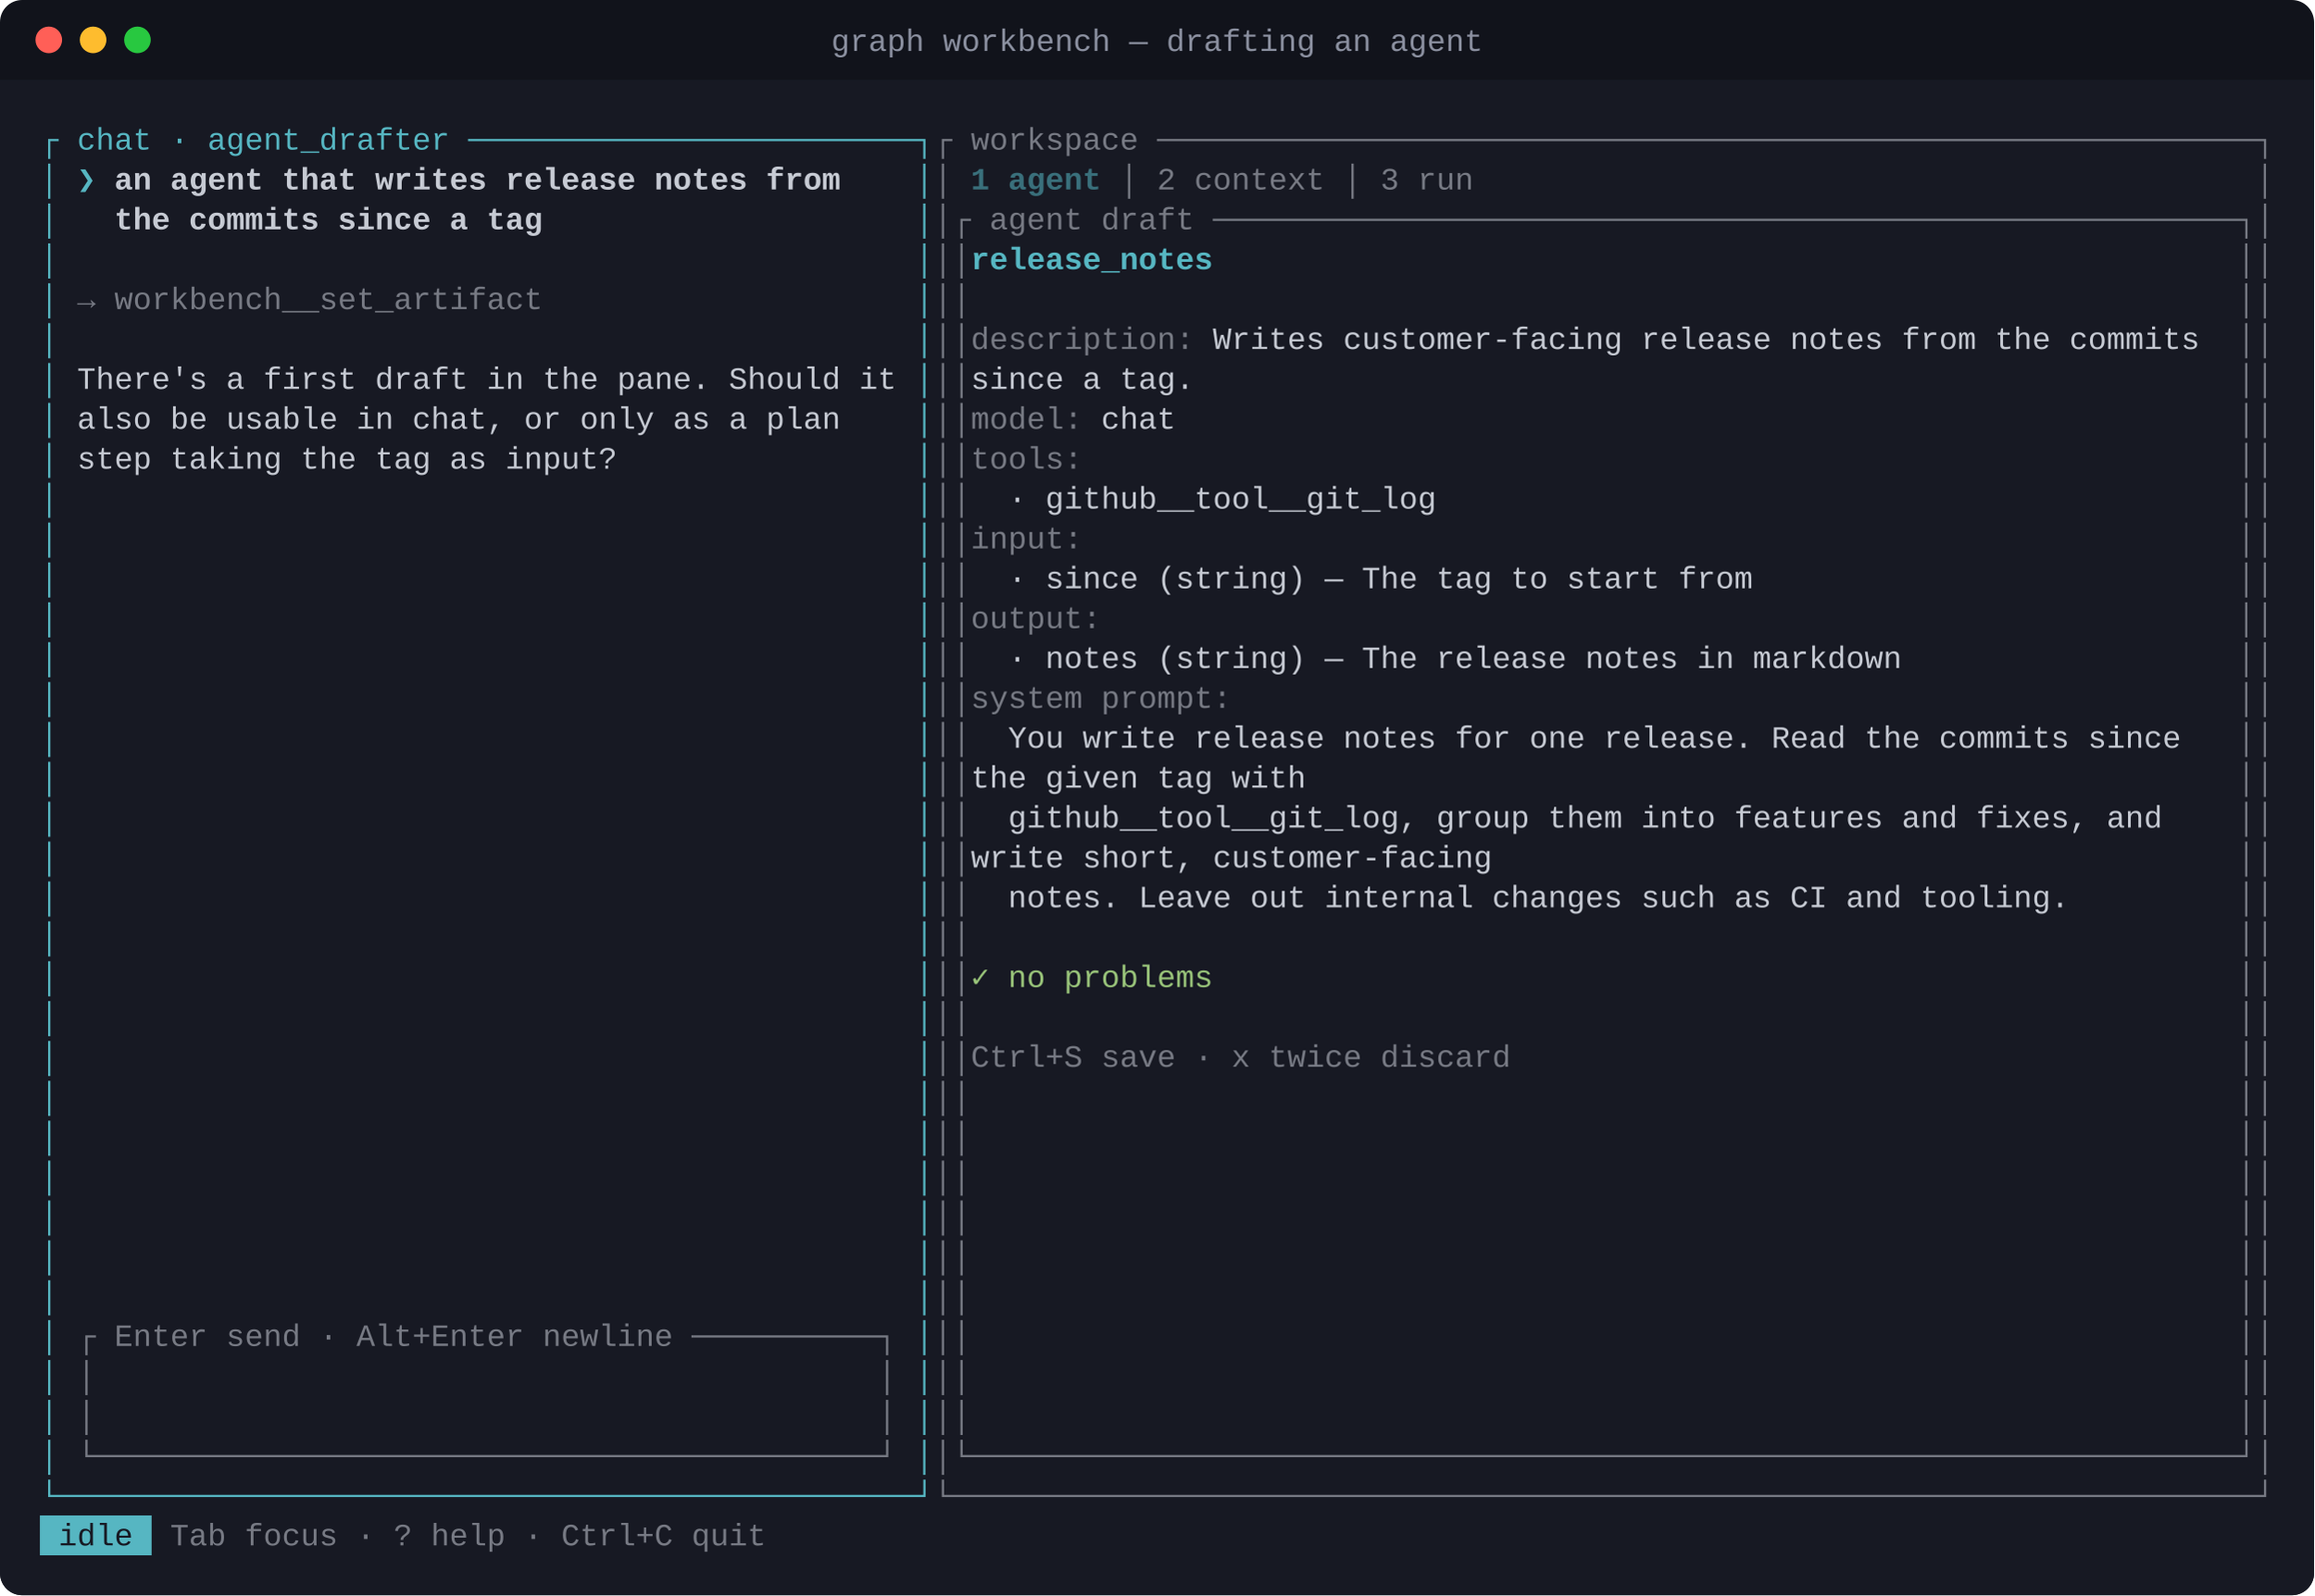
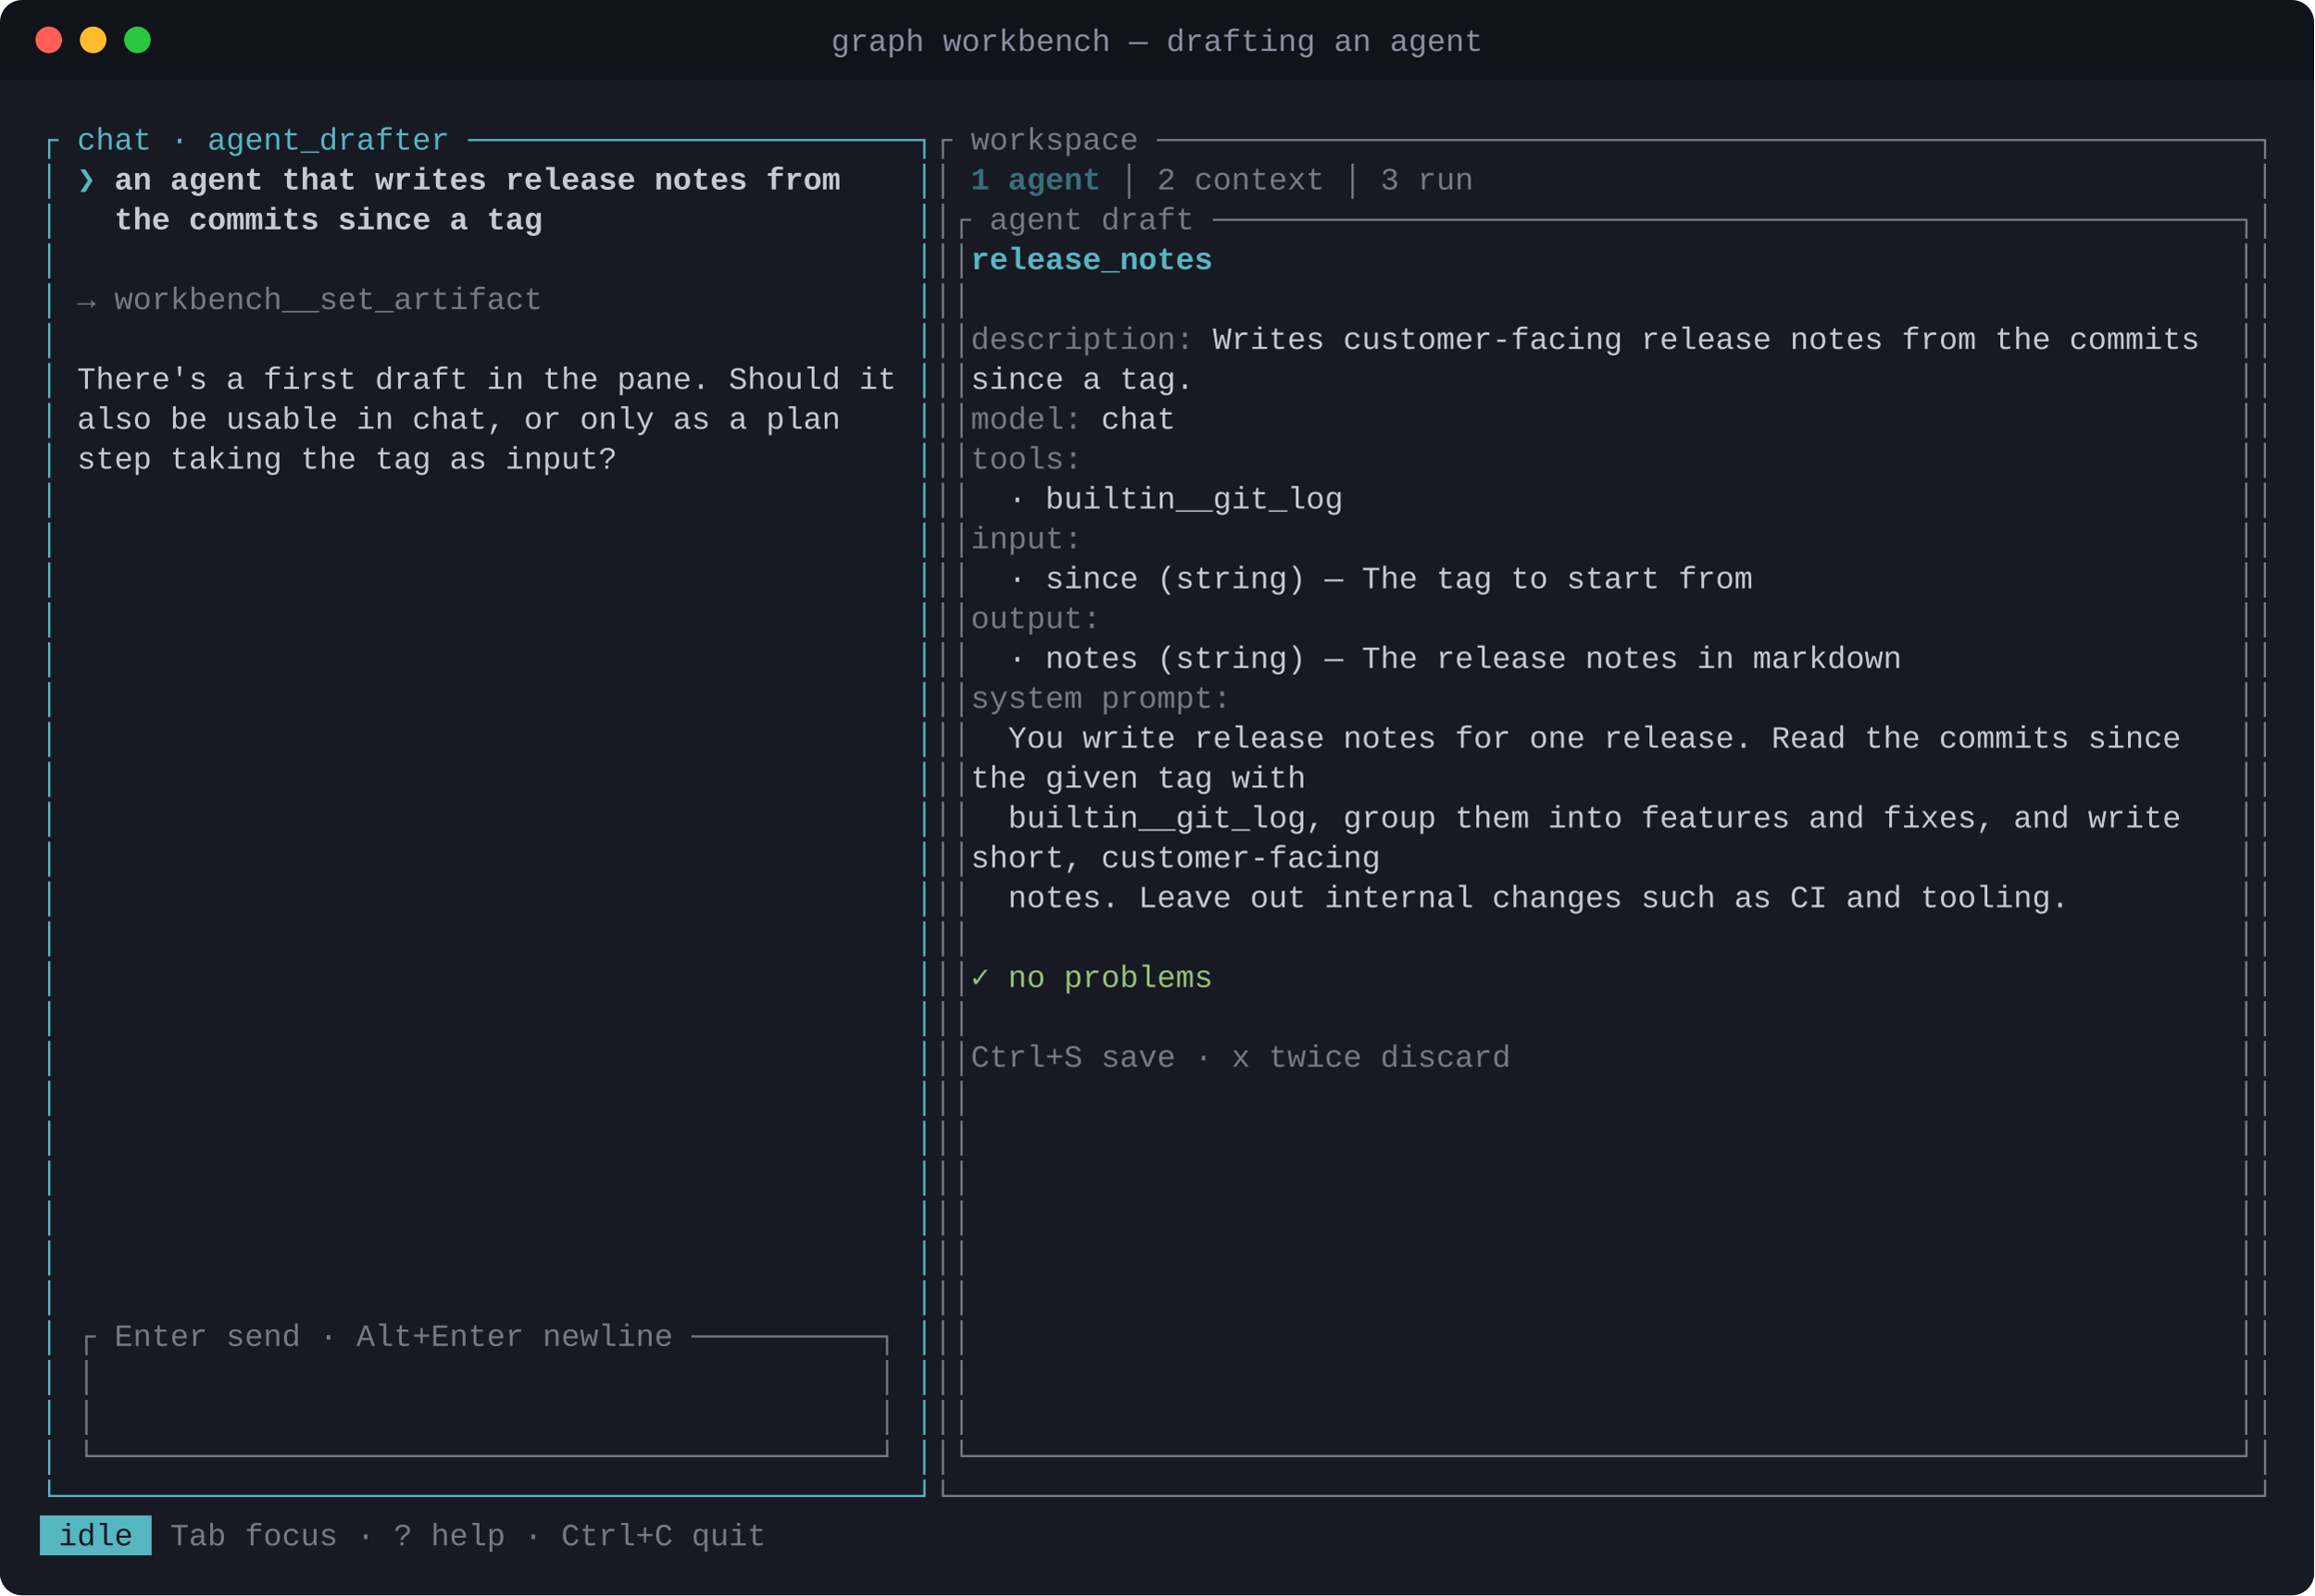
<svg xmlns="http://www.w3.org/2000/svg" width="1044" height="720" viewBox="0 0 1044 720" xml:space="preserve" font-family="ui-monospace, SFMono-Regular, Menlo, Consolas, 'Liberation Mono', monospace" font-size="14px">
  <rect width="1044" height="720" rx="10" fill="#11131b" />
  <rect y="36" width="1044" height="674" fill="#171923" />
  <rect y="700" width="1044" height="20" rx="10" fill="#171923" />
  <circle cx="22" cy="18" r="6" fill="#ff5f57" />
  <circle cx="42" cy="18" r="6" fill="#febc2e" />
  <circle cx="62" cy="18" r="6" fill="#28c840" />
  <text x="522" y="23" fill="#8b90a0" text-anchor="middle">graph workbench — drafting an agent</text>
  <rect x="18.0" y="684.0" width="50.4" height="18" fill="#56b6c2" />
  <text x="18.0" y="67.5" textLength="8.4" lengthAdjust="spacingAndGlyphs" fill="#56b6c2">┌</text>
  <text x="34.8" y="67.5" textLength="33.6" lengthAdjust="spacingAndGlyphs" fill="#56b6c2">chat</text>
  <text x="76.8" y="67.5" textLength="8.4" lengthAdjust="spacingAndGlyphs" fill="#56b6c2">·</text>
  <text x="93.6" y="67.5" textLength="109.2" lengthAdjust="spacingAndGlyphs" fill="#56b6c2">agent_drafter</text>
  <text x="211.2" y="67.5" textLength="210.0" lengthAdjust="spacingAndGlyphs" fill="#56b6c2">────────────────────────┐</text>
  <text x="421.2" y="67.5" textLength="8.4" lengthAdjust="spacingAndGlyphs" fill="#c6cad3" opacity="0.55">┌</text>
  <text x="438.0" y="67.5" textLength="75.6" lengthAdjust="spacingAndGlyphs" fill="#c6cad3" opacity="0.55">workspace</text>
  <text x="522.0" y="67.5" textLength="504.0" lengthAdjust="spacingAndGlyphs" fill="#c6cad3" opacity="0.55">───────────────────────────────────────────────────────────┐</text>
  <text x="18.0" y="85.5" textLength="8.4" lengthAdjust="spacingAndGlyphs" fill="#56b6c2">│</text>
  <text x="34.8" y="85.5" textLength="8.4" lengthAdjust="spacingAndGlyphs" fill="#56b6c2">❯</text>
  <text x="51.6" y="85.5" textLength="16.8" lengthAdjust="spacingAndGlyphs" fill="#c6cad3" font-weight="600">an</text>
  <text x="76.8" y="85.5" textLength="42.0" lengthAdjust="spacingAndGlyphs" fill="#c6cad3" font-weight="600">agent</text>
  <text x="127.2" y="85.5" textLength="33.6" lengthAdjust="spacingAndGlyphs" fill="#c6cad3" font-weight="600">that</text>
  <text x="169.2" y="85.5" textLength="50.4" lengthAdjust="spacingAndGlyphs" fill="#c6cad3" font-weight="600">writes</text>
  <text x="228.0" y="85.5" textLength="58.8" lengthAdjust="spacingAndGlyphs" fill="#c6cad3" font-weight="600">release</text>
  <text x="295.2" y="85.5" textLength="42.0" lengthAdjust="spacingAndGlyphs" fill="#c6cad3" font-weight="600">notes</text>
  <text x="345.6" y="85.5" textLength="33.6" lengthAdjust="spacingAndGlyphs" fill="#c6cad3" font-weight="600">from</text>
  <text x="412.8" y="85.5" textLength="8.4" lengthAdjust="spacingAndGlyphs" fill="#56b6c2">│</text>
  <text x="421.2" y="85.5" textLength="8.4" lengthAdjust="spacingAndGlyphs" fill="#c6cad3" opacity="0.55">│</text>
  <text x="438.0" y="85.5" textLength="8.4" lengthAdjust="spacingAndGlyphs" fill="#56b6c2" font-weight="600" opacity="0.55">1</text>
  <text x="454.8" y="85.5" textLength="42.0" lengthAdjust="spacingAndGlyphs" fill="#56b6c2" font-weight="600" opacity="0.55">agent</text>
  <text x="505.2" y="85.5" textLength="8.4" lengthAdjust="spacingAndGlyphs" fill="#c6cad3" opacity="0.55">│</text>
  <text x="522.0" y="85.5" textLength="8.4" lengthAdjust="spacingAndGlyphs" fill="#c6cad3" opacity="0.55">2</text>
  <text x="538.8" y="85.5" textLength="58.8" lengthAdjust="spacingAndGlyphs" fill="#c6cad3" opacity="0.55">context</text>
  <text x="606.0" y="85.5" textLength="8.4" lengthAdjust="spacingAndGlyphs" fill="#c6cad3" opacity="0.55">│</text>
  <text x="622.8" y="85.5" textLength="8.4" lengthAdjust="spacingAndGlyphs" fill="#c6cad3" opacity="0.55">3</text>
  <text x="639.6" y="85.5" textLength="25.2" lengthAdjust="spacingAndGlyphs" fill="#c6cad3" opacity="0.55">run</text>
  <text x="1017.6" y="85.5" textLength="8.4" lengthAdjust="spacingAndGlyphs" fill="#c6cad3" opacity="0.55">│</text>
  <text x="18.0" y="103.5" textLength="8.4" lengthAdjust="spacingAndGlyphs" fill="#56b6c2">│</text>
  <text x="51.6" y="103.5" textLength="25.2" lengthAdjust="spacingAndGlyphs" fill="#c6cad3" font-weight="600">the</text>
  <text x="85.2" y="103.5" textLength="58.8" lengthAdjust="spacingAndGlyphs" fill="#c6cad3" font-weight="600">commits</text>
  <text x="152.4" y="103.5" textLength="42.0" lengthAdjust="spacingAndGlyphs" fill="#c6cad3" font-weight="600">since</text>
  <text x="202.8" y="103.5" textLength="8.4" lengthAdjust="spacingAndGlyphs" fill="#c6cad3" font-weight="600">a</text>
  <text x="219.6" y="103.5" textLength="25.2" lengthAdjust="spacingAndGlyphs" fill="#c6cad3" font-weight="600">tag</text>
  <text x="412.8" y="103.5" textLength="8.4" lengthAdjust="spacingAndGlyphs" fill="#56b6c2">│</text>
  <text x="421.2" y="103.5" textLength="16.8" lengthAdjust="spacingAndGlyphs" fill="#c6cad3" opacity="0.55">│┌</text>
  <text x="446.4" y="103.5" textLength="42.0" lengthAdjust="spacingAndGlyphs" fill="#c6cad3" opacity="0.55">agent</text>
  <text x="496.8" y="103.5" textLength="42.0" lengthAdjust="spacingAndGlyphs" fill="#c6cad3" opacity="0.55">draft</text>
  <text x="547.2" y="103.5" textLength="478.8" lengthAdjust="spacingAndGlyphs" fill="#c6cad3" opacity="0.55">───────────────────────────────────────────────────────┐│</text>
  <text x="18.0" y="121.5" textLength="8.4" lengthAdjust="spacingAndGlyphs" fill="#56b6c2">│</text>
  <text x="412.8" y="121.5" textLength="8.4" lengthAdjust="spacingAndGlyphs" fill="#56b6c2">│</text>
  <text x="421.2" y="121.5" textLength="16.8" lengthAdjust="spacingAndGlyphs" fill="#c6cad3" opacity="0.55">││</text>
  <text x="438.0" y="121.5" textLength="109.2" lengthAdjust="spacingAndGlyphs" fill="#56b6c2" font-weight="600">release_notes</text>
  <text x="1009.2" y="121.5" textLength="16.8" lengthAdjust="spacingAndGlyphs" fill="#c6cad3" opacity="0.55">││</text>
  <text x="18.0" y="139.5" textLength="8.4" lengthAdjust="spacingAndGlyphs" fill="#56b6c2">│</text>
  <text x="34.8" y="139.5" textLength="8.4" lengthAdjust="spacingAndGlyphs" fill="#c6cad3" opacity="0.55">→</text>
  <text x="51.6" y="139.5" textLength="193.2" lengthAdjust="spacingAndGlyphs" fill="#c6cad3" opacity="0.55">workbench__set_artifact</text>
  <text x="412.8" y="139.5" textLength="8.4" lengthAdjust="spacingAndGlyphs" fill="#56b6c2">│</text>
  <text x="421.2" y="139.5" textLength="16.8" lengthAdjust="spacingAndGlyphs" fill="#c6cad3" opacity="0.55">││</text>
  <text x="1009.2" y="139.5" textLength="16.8" lengthAdjust="spacingAndGlyphs" fill="#c6cad3" opacity="0.55">││</text>
  <text x="18.0" y="157.5" textLength="8.4" lengthAdjust="spacingAndGlyphs" fill="#56b6c2">│</text>
  <text x="412.8" y="157.5" textLength="8.4" lengthAdjust="spacingAndGlyphs" fill="#56b6c2">│</text>
  <text x="421.2" y="157.5" textLength="117.6" lengthAdjust="spacingAndGlyphs" fill="#c6cad3" opacity="0.55">││description:</text>
  <text x="547.2" y="157.5" textLength="50.4" lengthAdjust="spacingAndGlyphs" fill="#c6cad3">Writes</text>
  <text x="606.0" y="157.5" textLength="126.0" lengthAdjust="spacingAndGlyphs" fill="#c6cad3">customer-facing</text>
  <text x="740.4" y="157.5" textLength="58.8" lengthAdjust="spacingAndGlyphs" fill="#c6cad3">release</text>
  <text x="807.6" y="157.5" textLength="42.0" lengthAdjust="spacingAndGlyphs" fill="#c6cad3">notes</text>
  <text x="858.0" y="157.5" textLength="33.6" lengthAdjust="spacingAndGlyphs" fill="#c6cad3">from</text>
  <text x="900.0" y="157.5" textLength="25.2" lengthAdjust="spacingAndGlyphs" fill="#c6cad3">the</text>
  <text x="933.6" y="157.5" textLength="58.8" lengthAdjust="spacingAndGlyphs" fill="#c6cad3">commits</text>
  <text x="1009.2" y="157.5" textLength="16.8" lengthAdjust="spacingAndGlyphs" fill="#c6cad3" opacity="0.55">││</text>
  <text x="18.0" y="175.5" textLength="8.4" lengthAdjust="spacingAndGlyphs" fill="#56b6c2">│</text>
  <text x="34.8" y="175.5" textLength="58.8" lengthAdjust="spacingAndGlyphs" fill="#c6cad3">There's</text>
  <text x="102.0" y="175.5" textLength="8.4" lengthAdjust="spacingAndGlyphs" fill="#c6cad3">a</text>
  <text x="118.8" y="175.5" textLength="42.0" lengthAdjust="spacingAndGlyphs" fill="#c6cad3">first</text>
  <text x="169.2" y="175.5" textLength="42.0" lengthAdjust="spacingAndGlyphs" fill="#c6cad3">draft</text>
  <text x="219.6" y="175.5" textLength="16.8" lengthAdjust="spacingAndGlyphs" fill="#c6cad3">in</text>
  <text x="244.8" y="175.5" textLength="25.2" lengthAdjust="spacingAndGlyphs" fill="#c6cad3">the</text>
  <text x="278.4" y="175.5" textLength="42.0" lengthAdjust="spacingAndGlyphs" fill="#c6cad3">pane.</text>
  <text x="328.8" y="175.5" textLength="50.4" lengthAdjust="spacingAndGlyphs" fill="#c6cad3">Should</text>
  <text x="387.6" y="175.5" textLength="16.8" lengthAdjust="spacingAndGlyphs" fill="#c6cad3">it</text>
  <text x="412.8" y="175.5" textLength="8.4" lengthAdjust="spacingAndGlyphs" fill="#56b6c2">│</text>
  <text x="421.2" y="175.5" textLength="16.8" lengthAdjust="spacingAndGlyphs" fill="#c6cad3" opacity="0.55">││</text>
  <text x="438.0" y="175.5" textLength="42.0" lengthAdjust="spacingAndGlyphs" fill="#c6cad3">since</text>
  <text x="488.4" y="175.5" textLength="8.4" lengthAdjust="spacingAndGlyphs" fill="#c6cad3">a</text>
  <text x="505.2" y="175.5" textLength="33.6" lengthAdjust="spacingAndGlyphs" fill="#c6cad3">tag.</text>
  <text x="1009.2" y="175.5" textLength="16.8" lengthAdjust="spacingAndGlyphs" fill="#c6cad3" opacity="0.55">││</text>
  <text x="18.0" y="193.5" textLength="8.4" lengthAdjust="spacingAndGlyphs" fill="#56b6c2">│</text>
  <text x="34.8" y="193.5" textLength="33.6" lengthAdjust="spacingAndGlyphs" fill="#c6cad3">also</text>
  <text x="76.8" y="193.5" textLength="16.8" lengthAdjust="spacingAndGlyphs" fill="#c6cad3">be</text>
  <text x="102.0" y="193.5" textLength="50.4" lengthAdjust="spacingAndGlyphs" fill="#c6cad3">usable</text>
  <text x="160.8" y="193.5" textLength="16.8" lengthAdjust="spacingAndGlyphs" fill="#c6cad3">in</text>
  <text x="186.0" y="193.5" textLength="42.0" lengthAdjust="spacingAndGlyphs" fill="#c6cad3">chat,</text>
  <text x="236.4" y="193.5" textLength="16.8" lengthAdjust="spacingAndGlyphs" fill="#c6cad3">or</text>
  <text x="261.6" y="193.5" textLength="33.6" lengthAdjust="spacingAndGlyphs" fill="#c6cad3">only</text>
  <text x="303.6" y="193.5" textLength="16.8" lengthAdjust="spacingAndGlyphs" fill="#c6cad3">as</text>
  <text x="328.8" y="193.5" textLength="8.4" lengthAdjust="spacingAndGlyphs" fill="#c6cad3">a</text>
  <text x="345.6" y="193.5" textLength="33.6" lengthAdjust="spacingAndGlyphs" fill="#c6cad3">plan</text>
  <text x="412.8" y="193.5" textLength="8.4" lengthAdjust="spacingAndGlyphs" fill="#56b6c2">│</text>
  <text x="421.2" y="193.5" textLength="67.2" lengthAdjust="spacingAndGlyphs" fill="#c6cad3" opacity="0.55">││model:</text>
  <text x="496.8" y="193.5" textLength="33.6" lengthAdjust="spacingAndGlyphs" fill="#c6cad3">chat</text>
  <text x="1009.2" y="193.5" textLength="16.8" lengthAdjust="spacingAndGlyphs" fill="#c6cad3" opacity="0.55">││</text>
  <text x="18.0" y="211.5" textLength="8.4" lengthAdjust="spacingAndGlyphs" fill="#56b6c2">│</text>
  <text x="34.8" y="211.5" textLength="33.6" lengthAdjust="spacingAndGlyphs" fill="#c6cad3">step</text>
  <text x="76.8" y="211.5" textLength="50.4" lengthAdjust="spacingAndGlyphs" fill="#c6cad3">taking</text>
  <text x="135.6" y="211.5" textLength="25.2" lengthAdjust="spacingAndGlyphs" fill="#c6cad3">the</text>
  <text x="169.2" y="211.5" textLength="25.2" lengthAdjust="spacingAndGlyphs" fill="#c6cad3">tag</text>
  <text x="202.8" y="211.5" textLength="16.8" lengthAdjust="spacingAndGlyphs" fill="#c6cad3">as</text>
  <text x="228.0" y="211.5" textLength="50.4" lengthAdjust="spacingAndGlyphs" fill="#c6cad3">input?</text>
  <text x="412.8" y="211.5" textLength="8.4" lengthAdjust="spacingAndGlyphs" fill="#56b6c2">│</text>
  <text x="421.2" y="211.5" textLength="67.2" lengthAdjust="spacingAndGlyphs" fill="#c6cad3" opacity="0.55">││tools:</text>
  <text x="1009.2" y="211.5" textLength="16.8" lengthAdjust="spacingAndGlyphs" fill="#c6cad3" opacity="0.55">││</text>
  <text x="18.0" y="229.5" textLength="8.4" lengthAdjust="spacingAndGlyphs" fill="#56b6c2">│</text>
  <text x="412.8" y="229.5" textLength="8.4" lengthAdjust="spacingAndGlyphs" fill="#56b6c2">│</text>
  <text x="421.2" y="229.5" textLength="16.8" lengthAdjust="spacingAndGlyphs" fill="#c6cad3" opacity="0.55">││</text>
  <text x="454.8" y="229.5" textLength="8.4" lengthAdjust="spacingAndGlyphs" fill="#c6cad3">·</text>
-   <text x="471.6" y="229.5" textLength="176.4" lengthAdjust="spacingAndGlyphs" fill="#c6cad3">github__tool__git_log</text>
+   <text x="471.6" y="229.5" textLength="134.4" lengthAdjust="spacingAndGlyphs" fill="#c6cad3">builtin__git_log</text>
  <text x="1009.2" y="229.5" textLength="16.8" lengthAdjust="spacingAndGlyphs" fill="#c6cad3" opacity="0.55">││</text>
  <text x="18.0" y="247.5" textLength="8.4" lengthAdjust="spacingAndGlyphs" fill="#56b6c2">│</text>
  <text x="412.8" y="247.5" textLength="8.4" lengthAdjust="spacingAndGlyphs" fill="#56b6c2">│</text>
  <text x="421.2" y="247.5" textLength="67.2" lengthAdjust="spacingAndGlyphs" fill="#c6cad3" opacity="0.55">││input:</text>
  <text x="1009.2" y="247.5" textLength="16.8" lengthAdjust="spacingAndGlyphs" fill="#c6cad3" opacity="0.55">││</text>
  <text x="18.0" y="265.5" textLength="8.4" lengthAdjust="spacingAndGlyphs" fill="#56b6c2">│</text>
  <text x="412.8" y="265.5" textLength="8.4" lengthAdjust="spacingAndGlyphs" fill="#56b6c2">│</text>
  <text x="421.2" y="265.5" textLength="16.8" lengthAdjust="spacingAndGlyphs" fill="#c6cad3" opacity="0.55">││</text>
  <text x="454.8" y="265.5" textLength="8.4" lengthAdjust="spacingAndGlyphs" fill="#c6cad3">·</text>
  <text x="471.6" y="265.5" textLength="42.0" lengthAdjust="spacingAndGlyphs" fill="#c6cad3">since</text>
  <text x="522.0" y="265.5" textLength="67.2" lengthAdjust="spacingAndGlyphs" fill="#c6cad3">(string)</text>
  <text x="597.6" y="265.5" textLength="8.4" lengthAdjust="spacingAndGlyphs" fill="#c6cad3">—</text>
  <text x="614.4" y="265.5" textLength="25.2" lengthAdjust="spacingAndGlyphs" fill="#c6cad3">The</text>
  <text x="648.0" y="265.5" textLength="25.2" lengthAdjust="spacingAndGlyphs" fill="#c6cad3">tag</text>
  <text x="681.6" y="265.5" textLength="16.8" lengthAdjust="spacingAndGlyphs" fill="#c6cad3">to</text>
  <text x="706.8" y="265.5" textLength="42.0" lengthAdjust="spacingAndGlyphs" fill="#c6cad3">start</text>
  <text x="757.2" y="265.5" textLength="33.6" lengthAdjust="spacingAndGlyphs" fill="#c6cad3">from</text>
  <text x="1009.2" y="265.5" textLength="16.8" lengthAdjust="spacingAndGlyphs" fill="#c6cad3" opacity="0.55">││</text>
  <text x="18.0" y="283.5" textLength="8.4" lengthAdjust="spacingAndGlyphs" fill="#56b6c2">│</text>
  <text x="412.8" y="283.5" textLength="8.4" lengthAdjust="spacingAndGlyphs" fill="#56b6c2">│</text>
  <text x="421.2" y="283.5" textLength="75.6" lengthAdjust="spacingAndGlyphs" fill="#c6cad3" opacity="0.55">││output:</text>
  <text x="1009.2" y="283.5" textLength="16.8" lengthAdjust="spacingAndGlyphs" fill="#c6cad3" opacity="0.55">││</text>
  <text x="18.0" y="301.5" textLength="8.4" lengthAdjust="spacingAndGlyphs" fill="#56b6c2">│</text>
  <text x="412.8" y="301.5" textLength="8.4" lengthAdjust="spacingAndGlyphs" fill="#56b6c2">│</text>
  <text x="421.2" y="301.5" textLength="16.8" lengthAdjust="spacingAndGlyphs" fill="#c6cad3" opacity="0.55">││</text>
  <text x="454.8" y="301.5" textLength="8.4" lengthAdjust="spacingAndGlyphs" fill="#c6cad3">·</text>
  <text x="471.6" y="301.5" textLength="42.0" lengthAdjust="spacingAndGlyphs" fill="#c6cad3">notes</text>
  <text x="522.0" y="301.5" textLength="67.2" lengthAdjust="spacingAndGlyphs" fill="#c6cad3">(string)</text>
  <text x="597.6" y="301.5" textLength="8.4" lengthAdjust="spacingAndGlyphs" fill="#c6cad3">—</text>
  <text x="614.4" y="301.5" textLength="25.2" lengthAdjust="spacingAndGlyphs" fill="#c6cad3">The</text>
  <text x="648.0" y="301.5" textLength="58.8" lengthAdjust="spacingAndGlyphs" fill="#c6cad3">release</text>
  <text x="715.2" y="301.5" textLength="42.0" lengthAdjust="spacingAndGlyphs" fill="#c6cad3">notes</text>
  <text x="765.6" y="301.5" textLength="16.8" lengthAdjust="spacingAndGlyphs" fill="#c6cad3">in</text>
  <text x="790.8" y="301.5" textLength="67.2" lengthAdjust="spacingAndGlyphs" fill="#c6cad3">markdown</text>
  <text x="1009.2" y="301.5" textLength="16.8" lengthAdjust="spacingAndGlyphs" fill="#c6cad3" opacity="0.55">││</text>
  <text x="18.0" y="319.5" textLength="8.4" lengthAdjust="spacingAndGlyphs" fill="#56b6c2">│</text>
  <text x="412.8" y="319.5" textLength="8.4" lengthAdjust="spacingAndGlyphs" fill="#56b6c2">│</text>
  <text x="421.2" y="319.5" textLength="67.2" lengthAdjust="spacingAndGlyphs" fill="#c6cad3" opacity="0.55">││system</text>
  <text x="496.8" y="319.5" textLength="58.8" lengthAdjust="spacingAndGlyphs" fill="#c6cad3" opacity="0.55">prompt:</text>
  <text x="1009.2" y="319.5" textLength="16.8" lengthAdjust="spacingAndGlyphs" fill="#c6cad3" opacity="0.55">││</text>
  <text x="18.0" y="337.5" textLength="8.4" lengthAdjust="spacingAndGlyphs" fill="#56b6c2">│</text>
  <text x="412.8" y="337.5" textLength="8.4" lengthAdjust="spacingAndGlyphs" fill="#56b6c2">│</text>
  <text x="421.2" y="337.5" textLength="16.8" lengthAdjust="spacingAndGlyphs" fill="#c6cad3" opacity="0.55">││</text>
  <text x="454.8" y="337.5" textLength="25.2" lengthAdjust="spacingAndGlyphs" fill="#c6cad3">You</text>
  <text x="488.4" y="337.5" textLength="42.0" lengthAdjust="spacingAndGlyphs" fill="#c6cad3">write</text>
  <text x="538.8" y="337.5" textLength="58.8" lengthAdjust="spacingAndGlyphs" fill="#c6cad3">release</text>
  <text x="606.0" y="337.5" textLength="42.0" lengthAdjust="spacingAndGlyphs" fill="#c6cad3">notes</text>
  <text x="656.4" y="337.5" textLength="25.2" lengthAdjust="spacingAndGlyphs" fill="#c6cad3">for</text>
  <text x="690.0" y="337.5" textLength="25.2" lengthAdjust="spacingAndGlyphs" fill="#c6cad3">one</text>
  <text x="723.6" y="337.5" textLength="67.2" lengthAdjust="spacingAndGlyphs" fill="#c6cad3">release.</text>
  <text x="799.2" y="337.5" textLength="33.6" lengthAdjust="spacingAndGlyphs" fill="#c6cad3">Read</text>
  <text x="841.2" y="337.5" textLength="25.2" lengthAdjust="spacingAndGlyphs" fill="#c6cad3">the</text>
  <text x="874.8" y="337.5" textLength="58.8" lengthAdjust="spacingAndGlyphs" fill="#c6cad3">commits</text>
  <text x="942.0" y="337.5" textLength="42.0" lengthAdjust="spacingAndGlyphs" fill="#c6cad3">since</text>
  <text x="1009.2" y="337.5" textLength="16.8" lengthAdjust="spacingAndGlyphs" fill="#c6cad3" opacity="0.55">││</text>
  <text x="18.0" y="355.5" textLength="8.4" lengthAdjust="spacingAndGlyphs" fill="#56b6c2">│</text>
  <text x="412.8" y="355.5" textLength="8.4" lengthAdjust="spacingAndGlyphs" fill="#56b6c2">│</text>
  <text x="421.2" y="355.5" textLength="16.8" lengthAdjust="spacingAndGlyphs" fill="#c6cad3" opacity="0.55">││</text>
  <text x="438.0" y="355.5" textLength="25.2" lengthAdjust="spacingAndGlyphs" fill="#c6cad3">the</text>
  <text x="471.6" y="355.5" textLength="42.0" lengthAdjust="spacingAndGlyphs" fill="#c6cad3">given</text>
  <text x="522.0" y="355.5" textLength="25.2" lengthAdjust="spacingAndGlyphs" fill="#c6cad3">tag</text>
  <text x="555.6" y="355.5" textLength="33.6" lengthAdjust="spacingAndGlyphs" fill="#c6cad3">with</text>
  <text x="1009.2" y="355.5" textLength="16.8" lengthAdjust="spacingAndGlyphs" fill="#c6cad3" opacity="0.55">││</text>
  <text x="18.0" y="373.5" textLength="8.4" lengthAdjust="spacingAndGlyphs" fill="#56b6c2">│</text>
  <text x="412.8" y="373.5" textLength="8.4" lengthAdjust="spacingAndGlyphs" fill="#56b6c2">│</text>
  <text x="421.2" y="373.5" textLength="16.8" lengthAdjust="spacingAndGlyphs" fill="#c6cad3" opacity="0.55">││</text>
-   <text x="454.8" y="373.5" textLength="184.8" lengthAdjust="spacingAndGlyphs" fill="#c6cad3">github__tool__git_log,</text>
-   <text x="648.0" y="373.5" textLength="42.0" lengthAdjust="spacingAndGlyphs" fill="#c6cad3">group</text>
-   <text x="698.4" y="373.5" textLength="33.6" lengthAdjust="spacingAndGlyphs" fill="#c6cad3">them</text>
-   <text x="740.4" y="373.5" textLength="33.6" lengthAdjust="spacingAndGlyphs" fill="#c6cad3">into</text>
-   <text x="782.4" y="373.5" textLength="67.2" lengthAdjust="spacingAndGlyphs" fill="#c6cad3">features</text>
-   <text x="858.0" y="373.5" textLength="25.2" lengthAdjust="spacingAndGlyphs" fill="#c6cad3">and</text>
-   <text x="891.6" y="373.5" textLength="50.4" lengthAdjust="spacingAndGlyphs" fill="#c6cad3">fixes,</text>
-   <text x="950.4" y="373.5" textLength="25.2" lengthAdjust="spacingAndGlyphs" fill="#c6cad3">and</text>
+   <text x="454.8" y="373.5" textLength="142.8" lengthAdjust="spacingAndGlyphs" fill="#c6cad3">builtin__git_log,</text>
+   <text x="606.0" y="373.5" textLength="42.0" lengthAdjust="spacingAndGlyphs" fill="#c6cad3">group</text>
+   <text x="656.4" y="373.5" textLength="33.6" lengthAdjust="spacingAndGlyphs" fill="#c6cad3">them</text>
+   <text x="698.4" y="373.5" textLength="33.6" lengthAdjust="spacingAndGlyphs" fill="#c6cad3">into</text>
+   <text x="740.4" y="373.5" textLength="67.2" lengthAdjust="spacingAndGlyphs" fill="#c6cad3">features</text>
+   <text x="816.0" y="373.5" textLength="25.2" lengthAdjust="spacingAndGlyphs" fill="#c6cad3">and</text>
+   <text x="849.6" y="373.5" textLength="50.4" lengthAdjust="spacingAndGlyphs" fill="#c6cad3">fixes,</text>
+   <text x="908.4" y="373.5" textLength="25.2" lengthAdjust="spacingAndGlyphs" fill="#c6cad3">and</text>
+   <text x="942.0" y="373.5" textLength="42.0" lengthAdjust="spacingAndGlyphs" fill="#c6cad3">write</text>
  <text x="1009.2" y="373.5" textLength="16.8" lengthAdjust="spacingAndGlyphs" fill="#c6cad3" opacity="0.55">││</text>
  <text x="18.0" y="391.5" textLength="8.4" lengthAdjust="spacingAndGlyphs" fill="#56b6c2">│</text>
  <text x="412.8" y="391.5" textLength="8.4" lengthAdjust="spacingAndGlyphs" fill="#56b6c2">│</text>
  <text x="421.2" y="391.5" textLength="16.8" lengthAdjust="spacingAndGlyphs" fill="#c6cad3" opacity="0.55">││</text>
-   <text x="438.0" y="391.5" textLength="42.0" lengthAdjust="spacingAndGlyphs" fill="#c6cad3">write</text>
-   <text x="488.4" y="391.5" textLength="50.4" lengthAdjust="spacingAndGlyphs" fill="#c6cad3">short,</text>
-   <text x="547.2" y="391.5" textLength="126.0" lengthAdjust="spacingAndGlyphs" fill="#c6cad3">customer-facing</text>
+   <text x="438.0" y="391.5" textLength="50.4" lengthAdjust="spacingAndGlyphs" fill="#c6cad3">short,</text>
+   <text x="496.8" y="391.5" textLength="126.0" lengthAdjust="spacingAndGlyphs" fill="#c6cad3">customer-facing</text>
  <text x="1009.2" y="391.5" textLength="16.8" lengthAdjust="spacingAndGlyphs" fill="#c6cad3" opacity="0.55">││</text>
  <text x="18.0" y="409.5" textLength="8.4" lengthAdjust="spacingAndGlyphs" fill="#56b6c2">│</text>
  <text x="412.8" y="409.5" textLength="8.4" lengthAdjust="spacingAndGlyphs" fill="#56b6c2">│</text>
  <text x="421.2" y="409.5" textLength="16.8" lengthAdjust="spacingAndGlyphs" fill="#c6cad3" opacity="0.55">││</text>
  <text x="454.8" y="409.5" textLength="50.4" lengthAdjust="spacingAndGlyphs" fill="#c6cad3">notes.</text>
  <text x="513.6" y="409.5" textLength="42.0" lengthAdjust="spacingAndGlyphs" fill="#c6cad3">Leave</text>
  <text x="564.0" y="409.5" textLength="25.2" lengthAdjust="spacingAndGlyphs" fill="#c6cad3">out</text>
  <text x="597.6" y="409.5" textLength="67.2" lengthAdjust="spacingAndGlyphs" fill="#c6cad3">internal</text>
  <text x="673.2" y="409.5" textLength="58.8" lengthAdjust="spacingAndGlyphs" fill="#c6cad3">changes</text>
  <text x="740.4" y="409.5" textLength="33.6" lengthAdjust="spacingAndGlyphs" fill="#c6cad3">such</text>
  <text x="782.4" y="409.5" textLength="16.8" lengthAdjust="spacingAndGlyphs" fill="#c6cad3">as</text>
  <text x="807.6" y="409.5" textLength="16.8" lengthAdjust="spacingAndGlyphs" fill="#c6cad3">CI</text>
  <text x="832.8" y="409.5" textLength="25.2" lengthAdjust="spacingAndGlyphs" fill="#c6cad3">and</text>
  <text x="866.4" y="409.5" textLength="67.2" lengthAdjust="spacingAndGlyphs" fill="#c6cad3">tooling.</text>
  <text x="1009.2" y="409.5" textLength="16.8" lengthAdjust="spacingAndGlyphs" fill="#c6cad3" opacity="0.55">││</text>
  <text x="18.0" y="427.5" textLength="8.4" lengthAdjust="spacingAndGlyphs" fill="#56b6c2">│</text>
  <text x="412.8" y="427.5" textLength="8.4" lengthAdjust="spacingAndGlyphs" fill="#56b6c2">│</text>
  <text x="421.2" y="427.5" textLength="16.8" lengthAdjust="spacingAndGlyphs" fill="#c6cad3" opacity="0.55">││</text>
  <text x="1009.2" y="427.5" textLength="16.8" lengthAdjust="spacingAndGlyphs" fill="#c6cad3" opacity="0.55">││</text>
  <text x="18.0" y="445.5" textLength="8.4" lengthAdjust="spacingAndGlyphs" fill="#56b6c2">│</text>
  <text x="412.8" y="445.5" textLength="8.4" lengthAdjust="spacingAndGlyphs" fill="#56b6c2">│</text>
  <text x="421.2" y="445.5" textLength="16.8" lengthAdjust="spacingAndGlyphs" fill="#c6cad3" opacity="0.55">││</text>
  <text x="438.0" y="445.5" textLength="8.4" lengthAdjust="spacingAndGlyphs" fill="#98c379">✓</text>
  <text x="454.8" y="445.5" textLength="16.8" lengthAdjust="spacingAndGlyphs" fill="#98c379">no</text>
  <text x="480.0" y="445.5" textLength="67.2" lengthAdjust="spacingAndGlyphs" fill="#98c379">problems</text>
  <text x="1009.2" y="445.5" textLength="16.8" lengthAdjust="spacingAndGlyphs" fill="#c6cad3" opacity="0.55">││</text>
  <text x="18.0" y="463.5" textLength="8.4" lengthAdjust="spacingAndGlyphs" fill="#56b6c2">│</text>
  <text x="412.8" y="463.5" textLength="8.4" lengthAdjust="spacingAndGlyphs" fill="#56b6c2">│</text>
  <text x="421.2" y="463.5" textLength="16.8" lengthAdjust="spacingAndGlyphs" fill="#c6cad3" opacity="0.55">││</text>
  <text x="1009.2" y="463.5" textLength="16.8" lengthAdjust="spacingAndGlyphs" fill="#c6cad3" opacity="0.55">││</text>
  <text x="18.0" y="481.5" textLength="8.4" lengthAdjust="spacingAndGlyphs" fill="#56b6c2">│</text>
  <text x="412.8" y="481.5" textLength="8.4" lengthAdjust="spacingAndGlyphs" fill="#56b6c2">│</text>
  <text x="421.2" y="481.5" textLength="67.2" lengthAdjust="spacingAndGlyphs" fill="#c6cad3" opacity="0.55">││Ctrl+S</text>
  <text x="496.8" y="481.5" textLength="33.6" lengthAdjust="spacingAndGlyphs" fill="#c6cad3" opacity="0.55">save</text>
  <text x="538.8" y="481.5" textLength="8.4" lengthAdjust="spacingAndGlyphs" fill="#c6cad3" opacity="0.55">·</text>
  <text x="555.6" y="481.5" textLength="8.4" lengthAdjust="spacingAndGlyphs" fill="#c6cad3" opacity="0.55">x</text>
  <text x="572.4" y="481.5" textLength="42.0" lengthAdjust="spacingAndGlyphs" fill="#c6cad3" opacity="0.55">twice</text>
  <text x="622.8" y="481.5" textLength="58.8" lengthAdjust="spacingAndGlyphs" fill="#c6cad3" opacity="0.55">discard</text>
  <text x="1009.2" y="481.5" textLength="16.8" lengthAdjust="spacingAndGlyphs" fill="#c6cad3" opacity="0.55">││</text>
  <text x="18.0" y="499.5" textLength="8.4" lengthAdjust="spacingAndGlyphs" fill="#56b6c2">│</text>
  <text x="412.8" y="499.5" textLength="8.4" lengthAdjust="spacingAndGlyphs" fill="#56b6c2">│</text>
  <text x="421.2" y="499.5" textLength="16.8" lengthAdjust="spacingAndGlyphs" fill="#c6cad3" opacity="0.55">││</text>
  <text x="1009.2" y="499.5" textLength="16.8" lengthAdjust="spacingAndGlyphs" fill="#c6cad3" opacity="0.55">││</text>
  <text x="18.0" y="517.5" textLength="8.4" lengthAdjust="spacingAndGlyphs" fill="#56b6c2">│</text>
  <text x="412.8" y="517.5" textLength="8.4" lengthAdjust="spacingAndGlyphs" fill="#56b6c2">│</text>
  <text x="421.2" y="517.5" textLength="16.8" lengthAdjust="spacingAndGlyphs" fill="#c6cad3" opacity="0.55">││</text>
  <text x="1009.2" y="517.5" textLength="16.8" lengthAdjust="spacingAndGlyphs" fill="#c6cad3" opacity="0.55">││</text>
  <text x="18.0" y="535.5" textLength="8.4" lengthAdjust="spacingAndGlyphs" fill="#56b6c2">│</text>
  <text x="412.8" y="535.5" textLength="8.4" lengthAdjust="spacingAndGlyphs" fill="#56b6c2">│</text>
  <text x="421.2" y="535.5" textLength="16.8" lengthAdjust="spacingAndGlyphs" fill="#c6cad3" opacity="0.55">││</text>
  <text x="1009.2" y="535.5" textLength="16.8" lengthAdjust="spacingAndGlyphs" fill="#c6cad3" opacity="0.55">││</text>
  <text x="18.0" y="553.5" textLength="8.4" lengthAdjust="spacingAndGlyphs" fill="#56b6c2">│</text>
  <text x="412.8" y="553.5" textLength="8.4" lengthAdjust="spacingAndGlyphs" fill="#56b6c2">│</text>
  <text x="421.2" y="553.5" textLength="16.8" lengthAdjust="spacingAndGlyphs" fill="#c6cad3" opacity="0.55">││</text>
  <text x="1009.2" y="553.5" textLength="16.8" lengthAdjust="spacingAndGlyphs" fill="#c6cad3" opacity="0.55">││</text>
  <text x="18.0" y="571.5" textLength="8.4" lengthAdjust="spacingAndGlyphs" fill="#56b6c2">│</text>
  <text x="412.8" y="571.5" textLength="8.4" lengthAdjust="spacingAndGlyphs" fill="#56b6c2">│</text>
  <text x="421.2" y="571.5" textLength="16.8" lengthAdjust="spacingAndGlyphs" fill="#c6cad3" opacity="0.55">││</text>
  <text x="1009.2" y="571.5" textLength="16.8" lengthAdjust="spacingAndGlyphs" fill="#c6cad3" opacity="0.55">││</text>
  <text x="18.0" y="589.5" textLength="8.4" lengthAdjust="spacingAndGlyphs" fill="#56b6c2">│</text>
  <text x="412.8" y="589.5" textLength="8.4" lengthAdjust="spacingAndGlyphs" fill="#56b6c2">│</text>
  <text x="421.2" y="589.5" textLength="16.8" lengthAdjust="spacingAndGlyphs" fill="#c6cad3" opacity="0.55">││</text>
  <text x="1009.2" y="589.5" textLength="16.8" lengthAdjust="spacingAndGlyphs" fill="#c6cad3" opacity="0.55">││</text>
  <text x="18.0" y="607.5" textLength="8.4" lengthAdjust="spacingAndGlyphs" fill="#56b6c2">│</text>
  <text x="34.8" y="607.5" textLength="8.4" lengthAdjust="spacingAndGlyphs" fill="#c6cad3" opacity="0.55">┌</text>
  <text x="51.6" y="607.5" textLength="42.0" lengthAdjust="spacingAndGlyphs" fill="#c6cad3" opacity="0.55">Enter</text>
  <text x="102.0" y="607.5" textLength="33.6" lengthAdjust="spacingAndGlyphs" fill="#c6cad3" opacity="0.55">send</text>
  <text x="144.0" y="607.5" textLength="8.4" lengthAdjust="spacingAndGlyphs" fill="#c6cad3" opacity="0.55">·</text>
  <text x="160.8" y="607.5" textLength="75.6" lengthAdjust="spacingAndGlyphs" fill="#c6cad3" opacity="0.55">Alt+Enter</text>
  <text x="244.8" y="607.5" textLength="58.8" lengthAdjust="spacingAndGlyphs" fill="#c6cad3" opacity="0.55">newline</text>
  <text x="312.0" y="607.5" textLength="92.4" lengthAdjust="spacingAndGlyphs" fill="#c6cad3" opacity="0.55">──────────┐</text>
  <text x="412.8" y="607.5" textLength="8.4" lengthAdjust="spacingAndGlyphs" fill="#56b6c2">│</text>
  <text x="421.2" y="607.5" textLength="16.8" lengthAdjust="spacingAndGlyphs" fill="#c6cad3" opacity="0.55">││</text>
  <text x="1009.2" y="607.5" textLength="16.8" lengthAdjust="spacingAndGlyphs" fill="#c6cad3" opacity="0.55">││</text>
  <text x="18.0" y="625.5" textLength="8.4" lengthAdjust="spacingAndGlyphs" fill="#56b6c2">│</text>
  <text x="34.8" y="625.5" textLength="8.4" lengthAdjust="spacingAndGlyphs" fill="#c6cad3" opacity="0.55">│</text>
  <text x="396.0" y="625.5" textLength="8.4" lengthAdjust="spacingAndGlyphs" fill="#c6cad3" opacity="0.55">│</text>
  <text x="412.8" y="625.5" textLength="8.4" lengthAdjust="spacingAndGlyphs" fill="#56b6c2">│</text>
  <text x="421.2" y="625.5" textLength="16.8" lengthAdjust="spacingAndGlyphs" fill="#c6cad3" opacity="0.55">││</text>
  <text x="1009.2" y="625.5" textLength="16.8" lengthAdjust="spacingAndGlyphs" fill="#c6cad3" opacity="0.55">││</text>
  <text x="18.0" y="643.5" textLength="8.4" lengthAdjust="spacingAndGlyphs" fill="#56b6c2">│</text>
  <text x="34.8" y="643.5" textLength="8.4" lengthAdjust="spacingAndGlyphs" fill="#c6cad3" opacity="0.55">│</text>
  <text x="396.0" y="643.5" textLength="8.4" lengthAdjust="spacingAndGlyphs" fill="#c6cad3" opacity="0.55">│</text>
  <text x="412.8" y="643.5" textLength="8.4" lengthAdjust="spacingAndGlyphs" fill="#56b6c2">│</text>
  <text x="421.2" y="643.5" textLength="16.8" lengthAdjust="spacingAndGlyphs" fill="#c6cad3" opacity="0.55">││</text>
  <text x="1009.2" y="643.5" textLength="16.8" lengthAdjust="spacingAndGlyphs" fill="#c6cad3" opacity="0.55">││</text>
  <text x="18.0" y="661.5" textLength="8.4" lengthAdjust="spacingAndGlyphs" fill="#56b6c2">│</text>
  <text x="34.8" y="661.5" textLength="369.6" lengthAdjust="spacingAndGlyphs" fill="#c6cad3" opacity="0.55">└──────────────────────────────────────────┘</text>
  <text x="412.8" y="661.5" textLength="8.4" lengthAdjust="spacingAndGlyphs" fill="#56b6c2">│</text>
  <text x="421.2" y="661.5" textLength="604.8" lengthAdjust="spacingAndGlyphs" fill="#c6cad3" opacity="0.55">│└────────────────────────────────────────────────────────────────────┘│</text>
  <text x="18.0" y="679.5" textLength="403.2" lengthAdjust="spacingAndGlyphs" fill="#56b6c2">└──────────────────────────────────────────────┘</text>
  <text x="421.2" y="679.5" textLength="604.8" lengthAdjust="spacingAndGlyphs" fill="#c6cad3" opacity="0.55">└──────────────────────────────────────────────────────────────────────┘</text>
  <text x="26.4" y="697.5" textLength="33.6" lengthAdjust="spacingAndGlyphs" fill="#171923">idle</text>
  <text x="76.8" y="697.5" textLength="25.2" lengthAdjust="spacingAndGlyphs" fill="#c6cad3" opacity="0.55">Tab</text>
  <text x="110.4" y="697.5" textLength="42.0" lengthAdjust="spacingAndGlyphs" fill="#c6cad3" opacity="0.55">focus</text>
  <text x="160.8" y="697.5" textLength="8.4" lengthAdjust="spacingAndGlyphs" fill="#c6cad3" opacity="0.55">·</text>
  <text x="177.6" y="697.5" textLength="8.4" lengthAdjust="spacingAndGlyphs" fill="#c6cad3" opacity="0.55">?</text>
  <text x="194.4" y="697.5" textLength="33.6" lengthAdjust="spacingAndGlyphs" fill="#c6cad3" opacity="0.55">help</text>
  <text x="236.4" y="697.5" textLength="8.4" lengthAdjust="spacingAndGlyphs" fill="#c6cad3" opacity="0.55">·</text>
  <text x="253.2" y="697.5" textLength="50.4" lengthAdjust="spacingAndGlyphs" fill="#c6cad3" opacity="0.55">Ctrl+C</text>
  <text x="312.0" y="697.5" textLength="33.6" lengthAdjust="spacingAndGlyphs" fill="#c6cad3" opacity="0.55">quit</text>
</svg>
